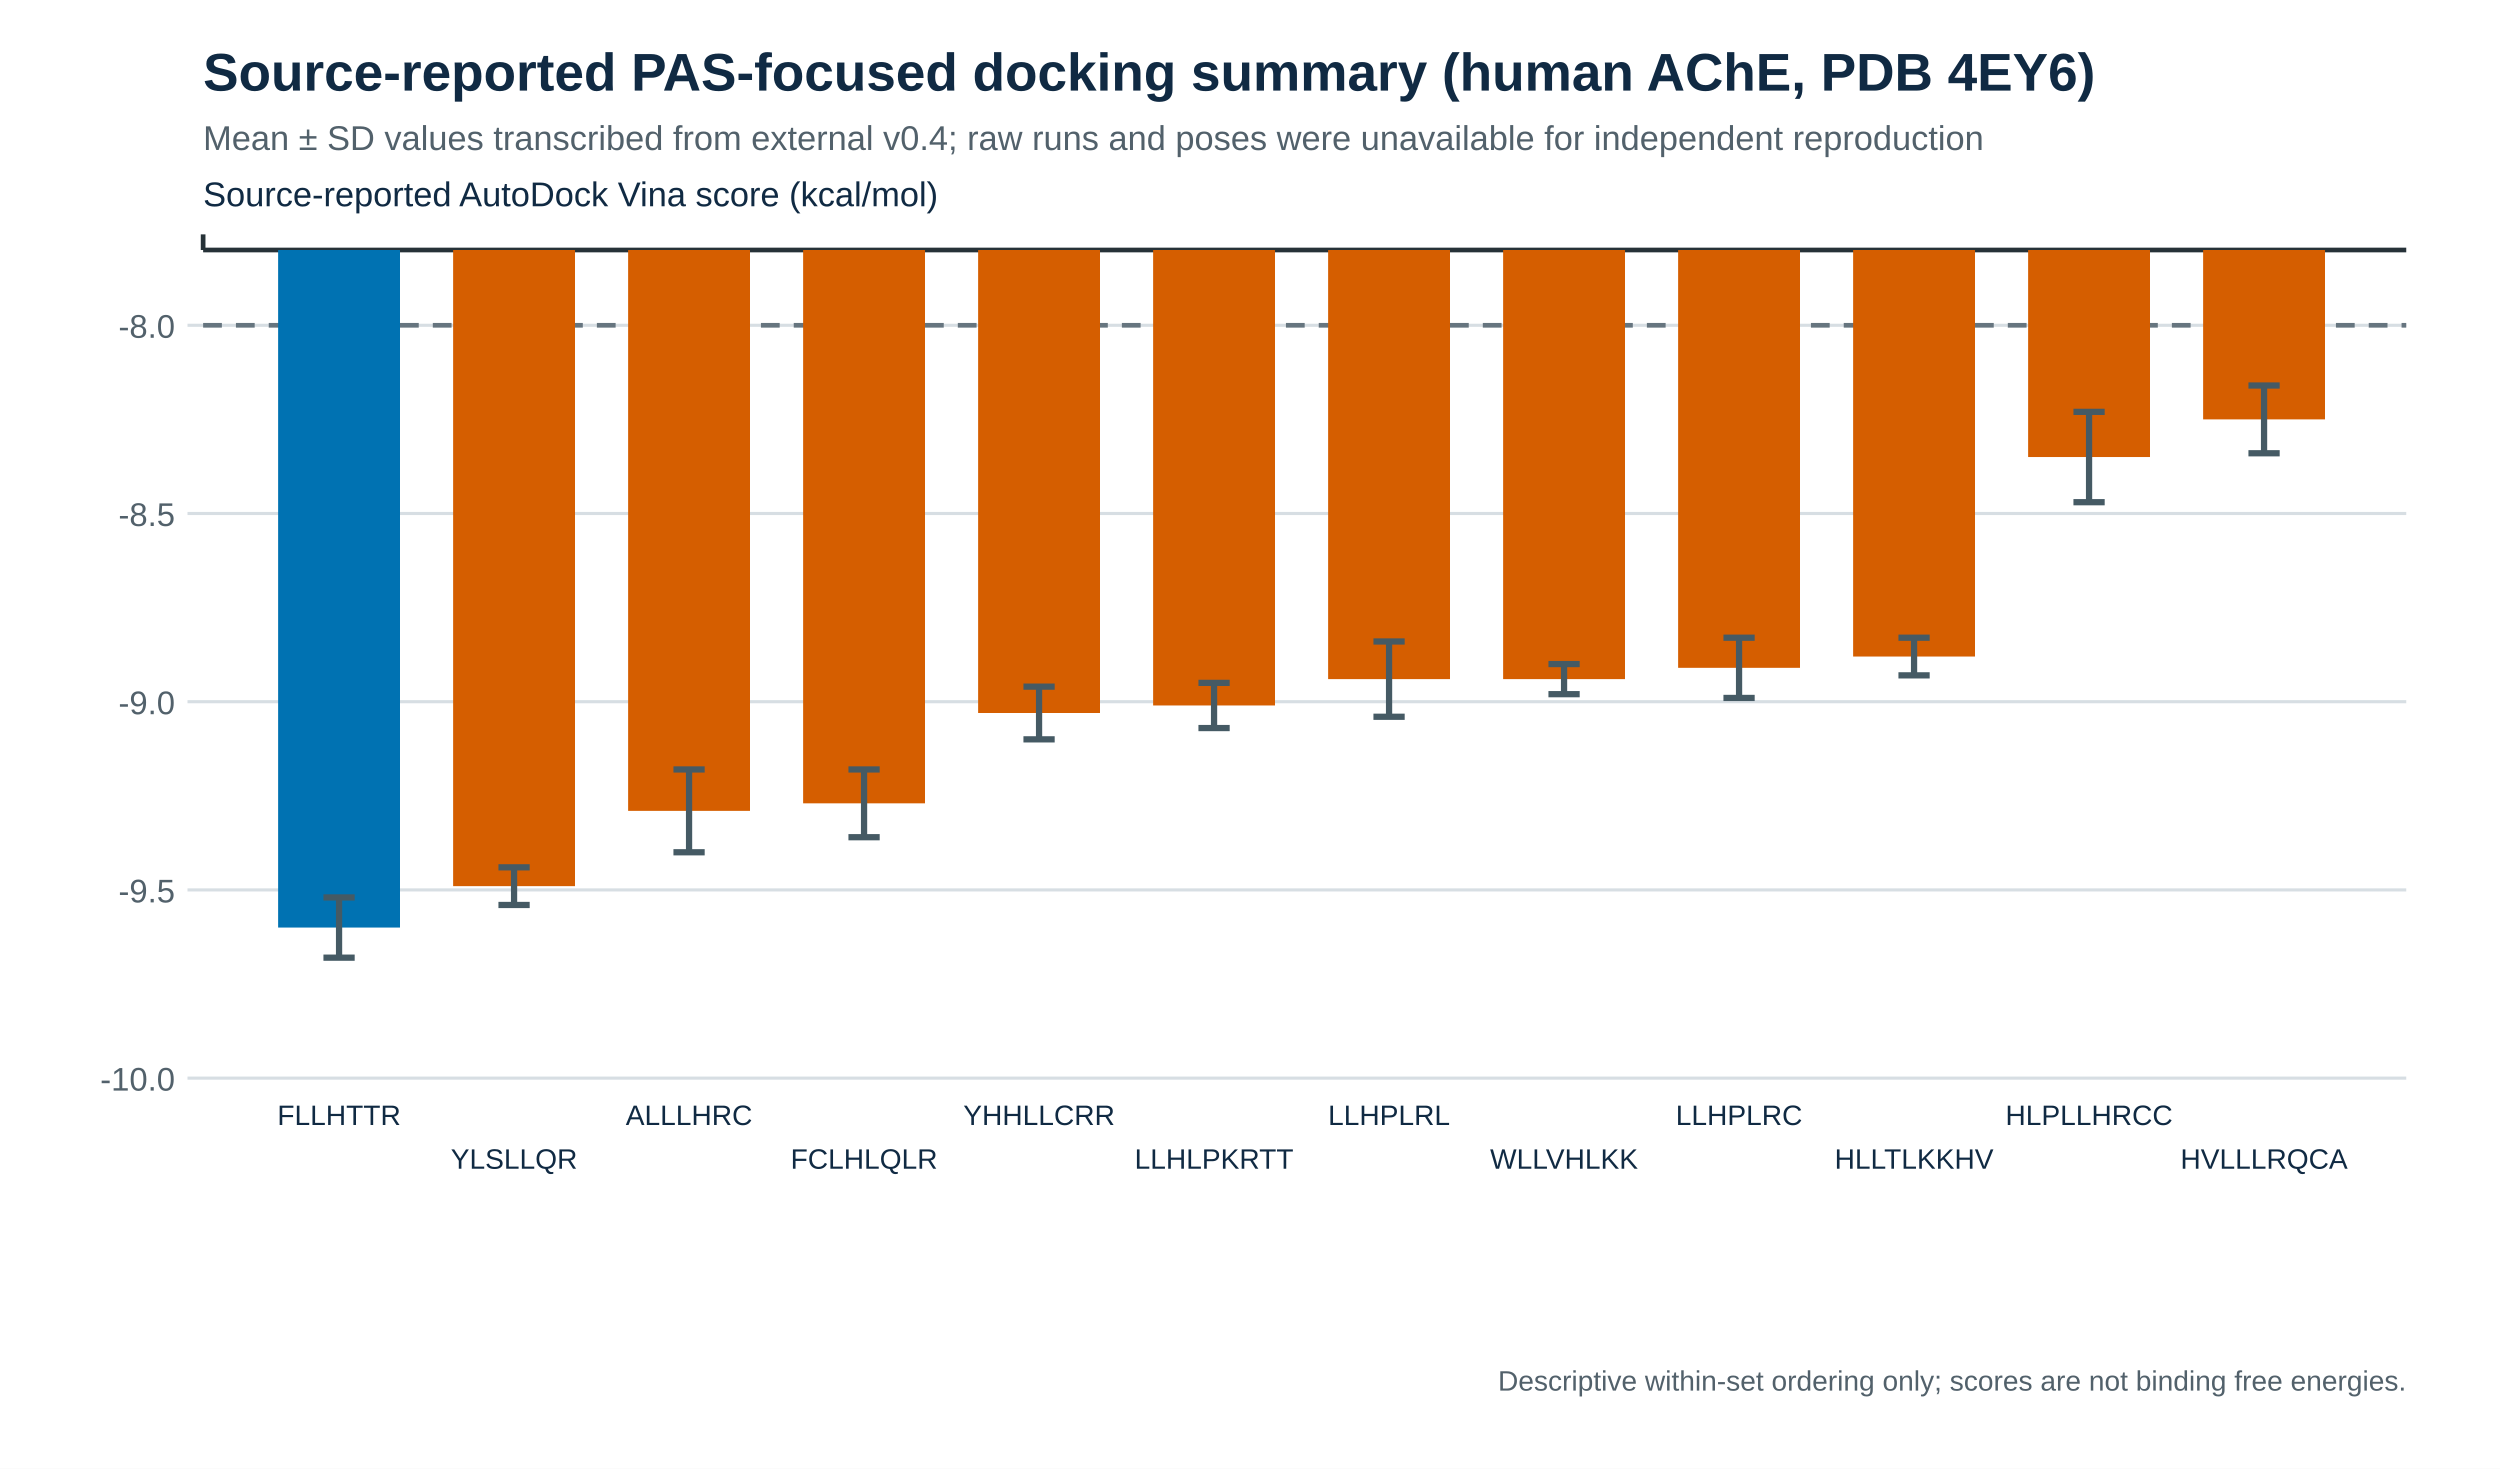
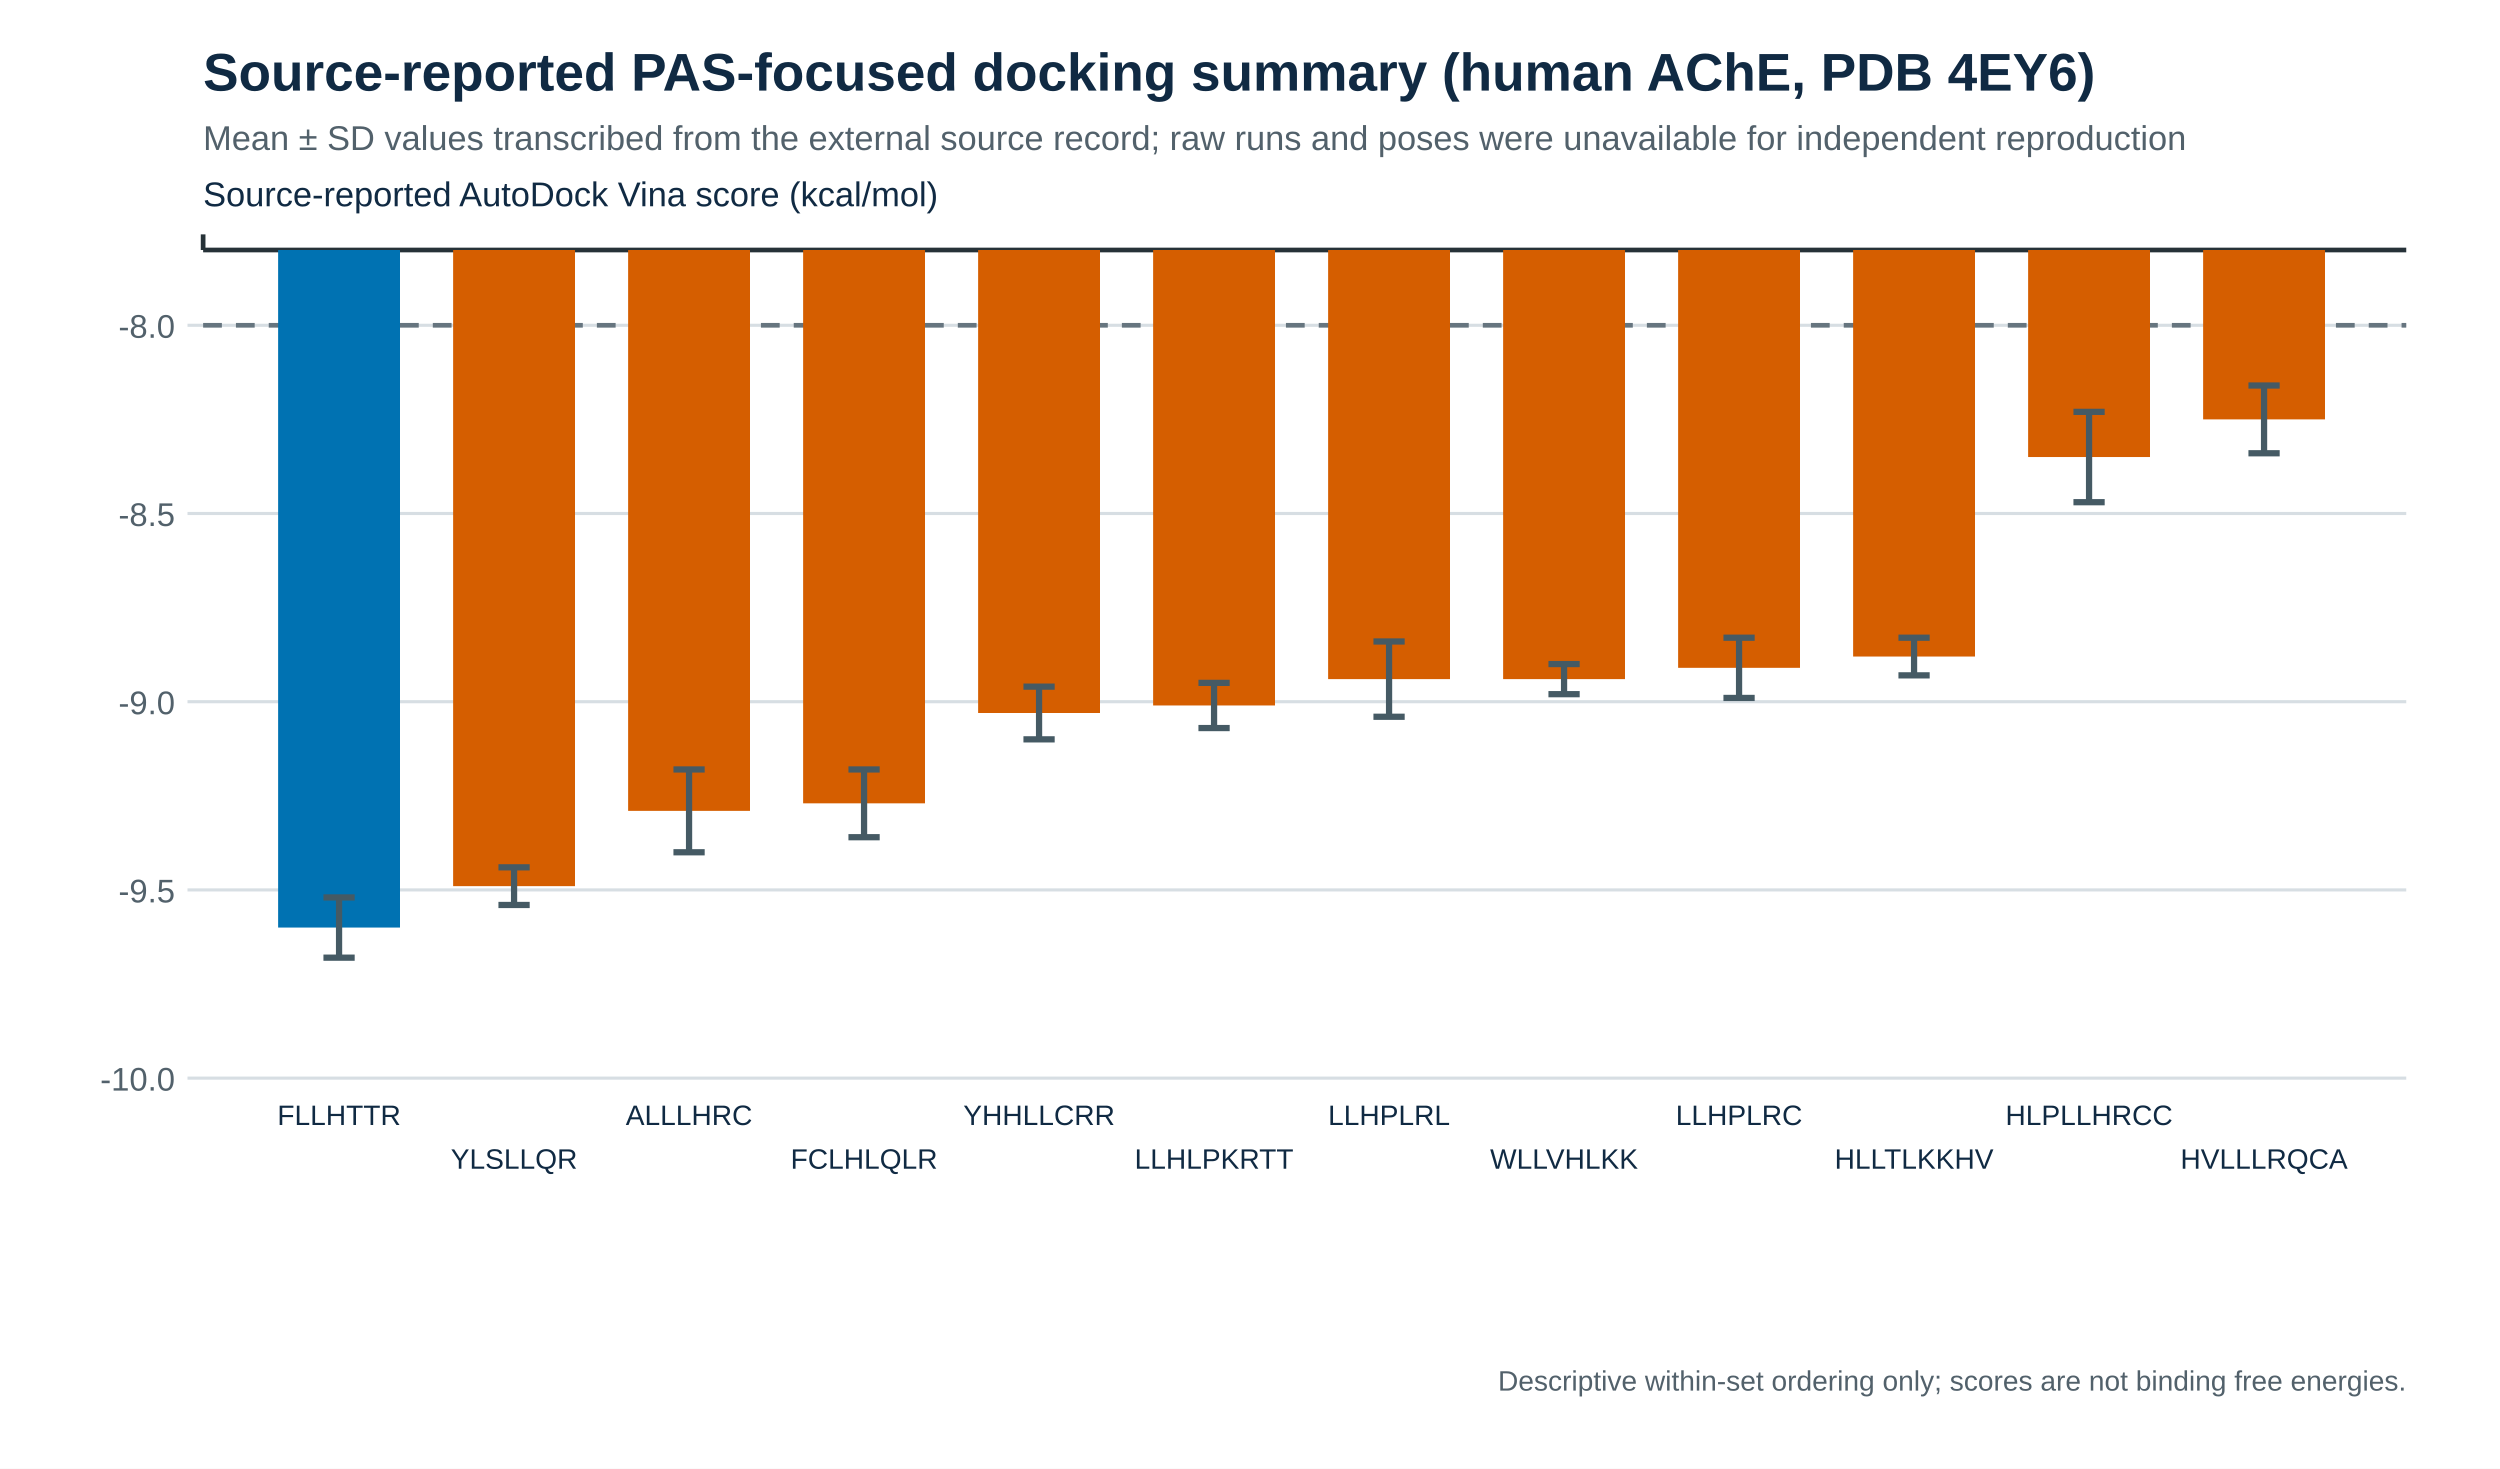
<svg xmlns="http://www.w3.org/2000/svg" width="1600" height="940" viewBox="0 0 1600 940">
  <rect width="1600" height="940" fill="#FFFFFF" />
  <style>.t{font-family:Arial,Helvetica,sans-serif;fill:#102A43}.s{font-family:Arial,Helvetica,sans-serif;fill:#52616B}</style>
  <text x="130" y="58" class="t" font-size="34" font-weight="700">Source-reported PAS-focused docking summary (human AChE, PDB 4EY6)</text>
-   <text x="130" y="96" class="s" font-size="22">Mean ± SD values transcribed from external v0.4; raw runs and poses were unavailable for independent reproduction</text>
+   <text x="130" y="96" class="s" font-size="22">Mean ± SD values transcribed from the external source record; raw runs and poses were unavailable for independent reproduction</text>
  <line x1="130" y1="160.0" x2="1540" y2="160.0" stroke="#263238" stroke-width="3" />
  <line x1="130" y1="150" x2="130" y2="160.0" stroke="#263238" stroke-width="3" />
  <line x1="120" y1="690.0" x2="1540" y2="690.0" stroke="#D7DEE3" stroke-width="2" />
  <text x="112" y="698.0" class="s" font-size="21" text-anchor="end">-10.0</text>
  <line x1="120" y1="569.545" x2="1540" y2="569.545" stroke="#D7DEE3" stroke-width="2" />
  <text x="112" y="577.545" class="s" font-size="21" text-anchor="end">-9.5</text>
  <line x1="120" y1="449.091" x2="1540" y2="449.091" stroke="#D7DEE3" stroke-width="2" />
  <text x="112" y="457.091" class="s" font-size="21" text-anchor="end">-9.0</text>
  <line x1="120" y1="328.636" x2="1540" y2="328.636" stroke="#D7DEE3" stroke-width="2" />
  <text x="112" y="336.636" class="s" font-size="21" text-anchor="end">-8.5</text>
  <line x1="120" y1="208.182" x2="1540" y2="208.182" stroke="#D7DEE3" stroke-width="2" />
  <text x="112" y="216.182" class="s" font-size="21" text-anchor="end">-8.0</text>
  <line x1="130" y1="208.182" x2="1540" y2="208.182" stroke="#66757F" stroke-width="3" stroke-dasharray="12 9" />
  <rect x="178" y="160.0" width="78" height="433.636" fill="#0072B2" />
  <line x1="217.0" y1="612.909" x2="217.0" y2="574.364" stroke="#455A64" stroke-width="4" />
  <line x1="207.0" y1="612.909" x2="227.0" y2="612.909" stroke="#455A64" stroke-width="4" />
  <line x1="207.0" y1="574.364" x2="227.0" y2="574.364" stroke="#455A64" stroke-width="4" />
  <text x="217.0" y="720" class="t" font-size="18" text-anchor="middle">FLLHTTR</text>
  <rect x="290" y="160.0" width="78" height="407.136" fill="#D55E00" />
  <line x1="329.0" y1="579.182" x2="329.0" y2="555.091" stroke="#455A64" stroke-width="4" />
  <line x1="319.0" y1="579.182" x2="339.0" y2="579.182" stroke="#455A64" stroke-width="4" />
  <line x1="319.0" y1="555.091" x2="339.0" y2="555.091" stroke="#455A64" stroke-width="4" />
  <text x="329.0" y="748" class="t" font-size="18" text-anchor="middle">YLSLLQR</text>
  <rect x="402" y="160.0" width="78" height="358.955" fill="#D55E00" />
  <line x1="441.0" y1="545.455" x2="441.0" y2="492.455" stroke="#455A64" stroke-width="4" />
  <line x1="431.0" y1="545.455" x2="451.0" y2="545.455" stroke="#455A64" stroke-width="4" />
  <line x1="431.0" y1="492.455" x2="451.0" y2="492.455" stroke="#455A64" stroke-width="4" />
  <text x="441.0" y="720" class="t" font-size="18" text-anchor="middle">ALLLHRC</text>
  <rect x="514" y="160.0" width="78" height="354.136" fill="#D55E00" />
  <line x1="553.0" y1="535.818" x2="553.0" y2="492.455" stroke="#455A64" stroke-width="4" />
  <line x1="543.0" y1="535.818" x2="563.0" y2="535.818" stroke="#455A64" stroke-width="4" />
  <line x1="543.0" y1="492.455" x2="563.0" y2="492.455" stroke="#455A64" stroke-width="4" />
  <text x="553.0" y="748" class="t" font-size="18" text-anchor="middle">FCLHLQLR</text>
  <rect x="626" y="160.0" width="78" height="296.318" fill="#D55E00" />
  <line x1="665.0" y1="473.182" x2="665.0" y2="439.455" stroke="#455A64" stroke-width="4" />
  <line x1="655.0" y1="473.182" x2="675.0" y2="473.182" stroke="#455A64" stroke-width="4" />
  <line x1="655.0" y1="439.455" x2="675.0" y2="439.455" stroke="#455A64" stroke-width="4" />
  <text x="665.0" y="720" class="t" font-size="18" text-anchor="middle">YHHLLCRR</text>
  <rect x="738" y="160.0" width="78" height="291.5" fill="#D55E00" />
  <line x1="777.0" y1="465.955" x2="777.0" y2="437.045" stroke="#455A64" stroke-width="4" />
  <line x1="767.0" y1="465.955" x2="787.0" y2="465.955" stroke="#455A64" stroke-width="4" />
  <line x1="767.0" y1="437.045" x2="787.0" y2="437.045" stroke="#455A64" stroke-width="4" />
  <text x="777.0" y="748" class="t" font-size="18" text-anchor="middle">LLHLPKRTT</text>
  <rect x="850" y="160.0" width="78" height="274.636" fill="#D55E00" />
  <line x1="889.0" y1="458.727" x2="889.0" y2="410.545" stroke="#455A64" stroke-width="4" />
  <line x1="879.0" y1="458.727" x2="899.0" y2="458.727" stroke="#455A64" stroke-width="4" />
  <line x1="879.0" y1="410.545" x2="899.0" y2="410.545" stroke="#455A64" stroke-width="4" />
  <text x="889.0" y="720" class="t" font-size="18" text-anchor="middle">LLHPLRL</text>
  <rect x="962" y="160.0" width="78" height="274.636" fill="#D55E00" />
  <line x1="1001.0" y1="444.273" x2="1001.0" y2="425" stroke="#455A64" stroke-width="4" />
  <line x1="991.0" y1="444.273" x2="1011.0" y2="444.273" stroke="#455A64" stroke-width="4" />
  <line x1="991.0" y1="425" x2="1011.0" y2="425" stroke="#455A64" stroke-width="4" />
  <text x="1001.0" y="748" class="t" font-size="18" text-anchor="middle">WLLVHLKK</text>
  <rect x="1074" y="160.0" width="78" height="267.409" fill="#D55E00" />
  <line x1="1113.0" y1="446.682" x2="1113.0" y2="408.136" stroke="#455A64" stroke-width="4" />
  <line x1="1103.0" y1="446.682" x2="1123.0" y2="446.682" stroke="#455A64" stroke-width="4" />
  <line x1="1103.0" y1="408.136" x2="1123.0" y2="408.136" stroke="#455A64" stroke-width="4" />
  <text x="1113.0" y="720" class="t" font-size="18" text-anchor="middle">LLHPLRC</text>
  <rect x="1186" y="160.0" width="78" height="260.182" fill="#D55E00" />
  <line x1="1225.0" y1="432.227" x2="1225.0" y2="408.136" stroke="#455A64" stroke-width="4" />
  <line x1="1215.0" y1="432.227" x2="1235.0" y2="432.227" stroke="#455A64" stroke-width="4" />
  <line x1="1215.0" y1="408.136" x2="1235.0" y2="408.136" stroke="#455A64" stroke-width="4" />
  <text x="1225.0" y="748" class="t" font-size="18" text-anchor="middle">HLLTLKKHV</text>
  <rect x="1298" y="160.0" width="78" height="132.5" fill="#D55E00" />
  <line x1="1337.0" y1="321.409" x2="1337.0" y2="263.591" stroke="#455A64" stroke-width="4" />
  <line x1="1327.0" y1="321.409" x2="1347.0" y2="321.409" stroke="#455A64" stroke-width="4" />
  <line x1="1327.0" y1="263.591" x2="1347.0" y2="263.591" stroke="#455A64" stroke-width="4" />
  <text x="1337.0" y="720" class="t" font-size="18" text-anchor="middle">HLPLLHRCC</text>
  <rect x="1410" y="160.0" width="78" height="108.409" fill="#D55E00" />
  <line x1="1449.0" y1="290.091" x2="1449.0" y2="246.727" stroke="#455A64" stroke-width="4" />
  <line x1="1439.0" y1="290.091" x2="1459.0" y2="290.091" stroke="#455A64" stroke-width="4" />
  <line x1="1439.0" y1="246.727" x2="1459.0" y2="246.727" stroke="#455A64" stroke-width="4" />
  <text x="1449.0" y="748" class="t" font-size="18" text-anchor="middle">HVLLLRQCA</text>
  <text x="130" y="132" class="t" font-size="22">Source-reported AutoDock Vina score (kcal/mol)</text>
  <text x="1540" y="890" class="s" font-size="18" text-anchor="end">Descriptive within-set ordering only; scores are not binding free energies.</text>
</svg>
